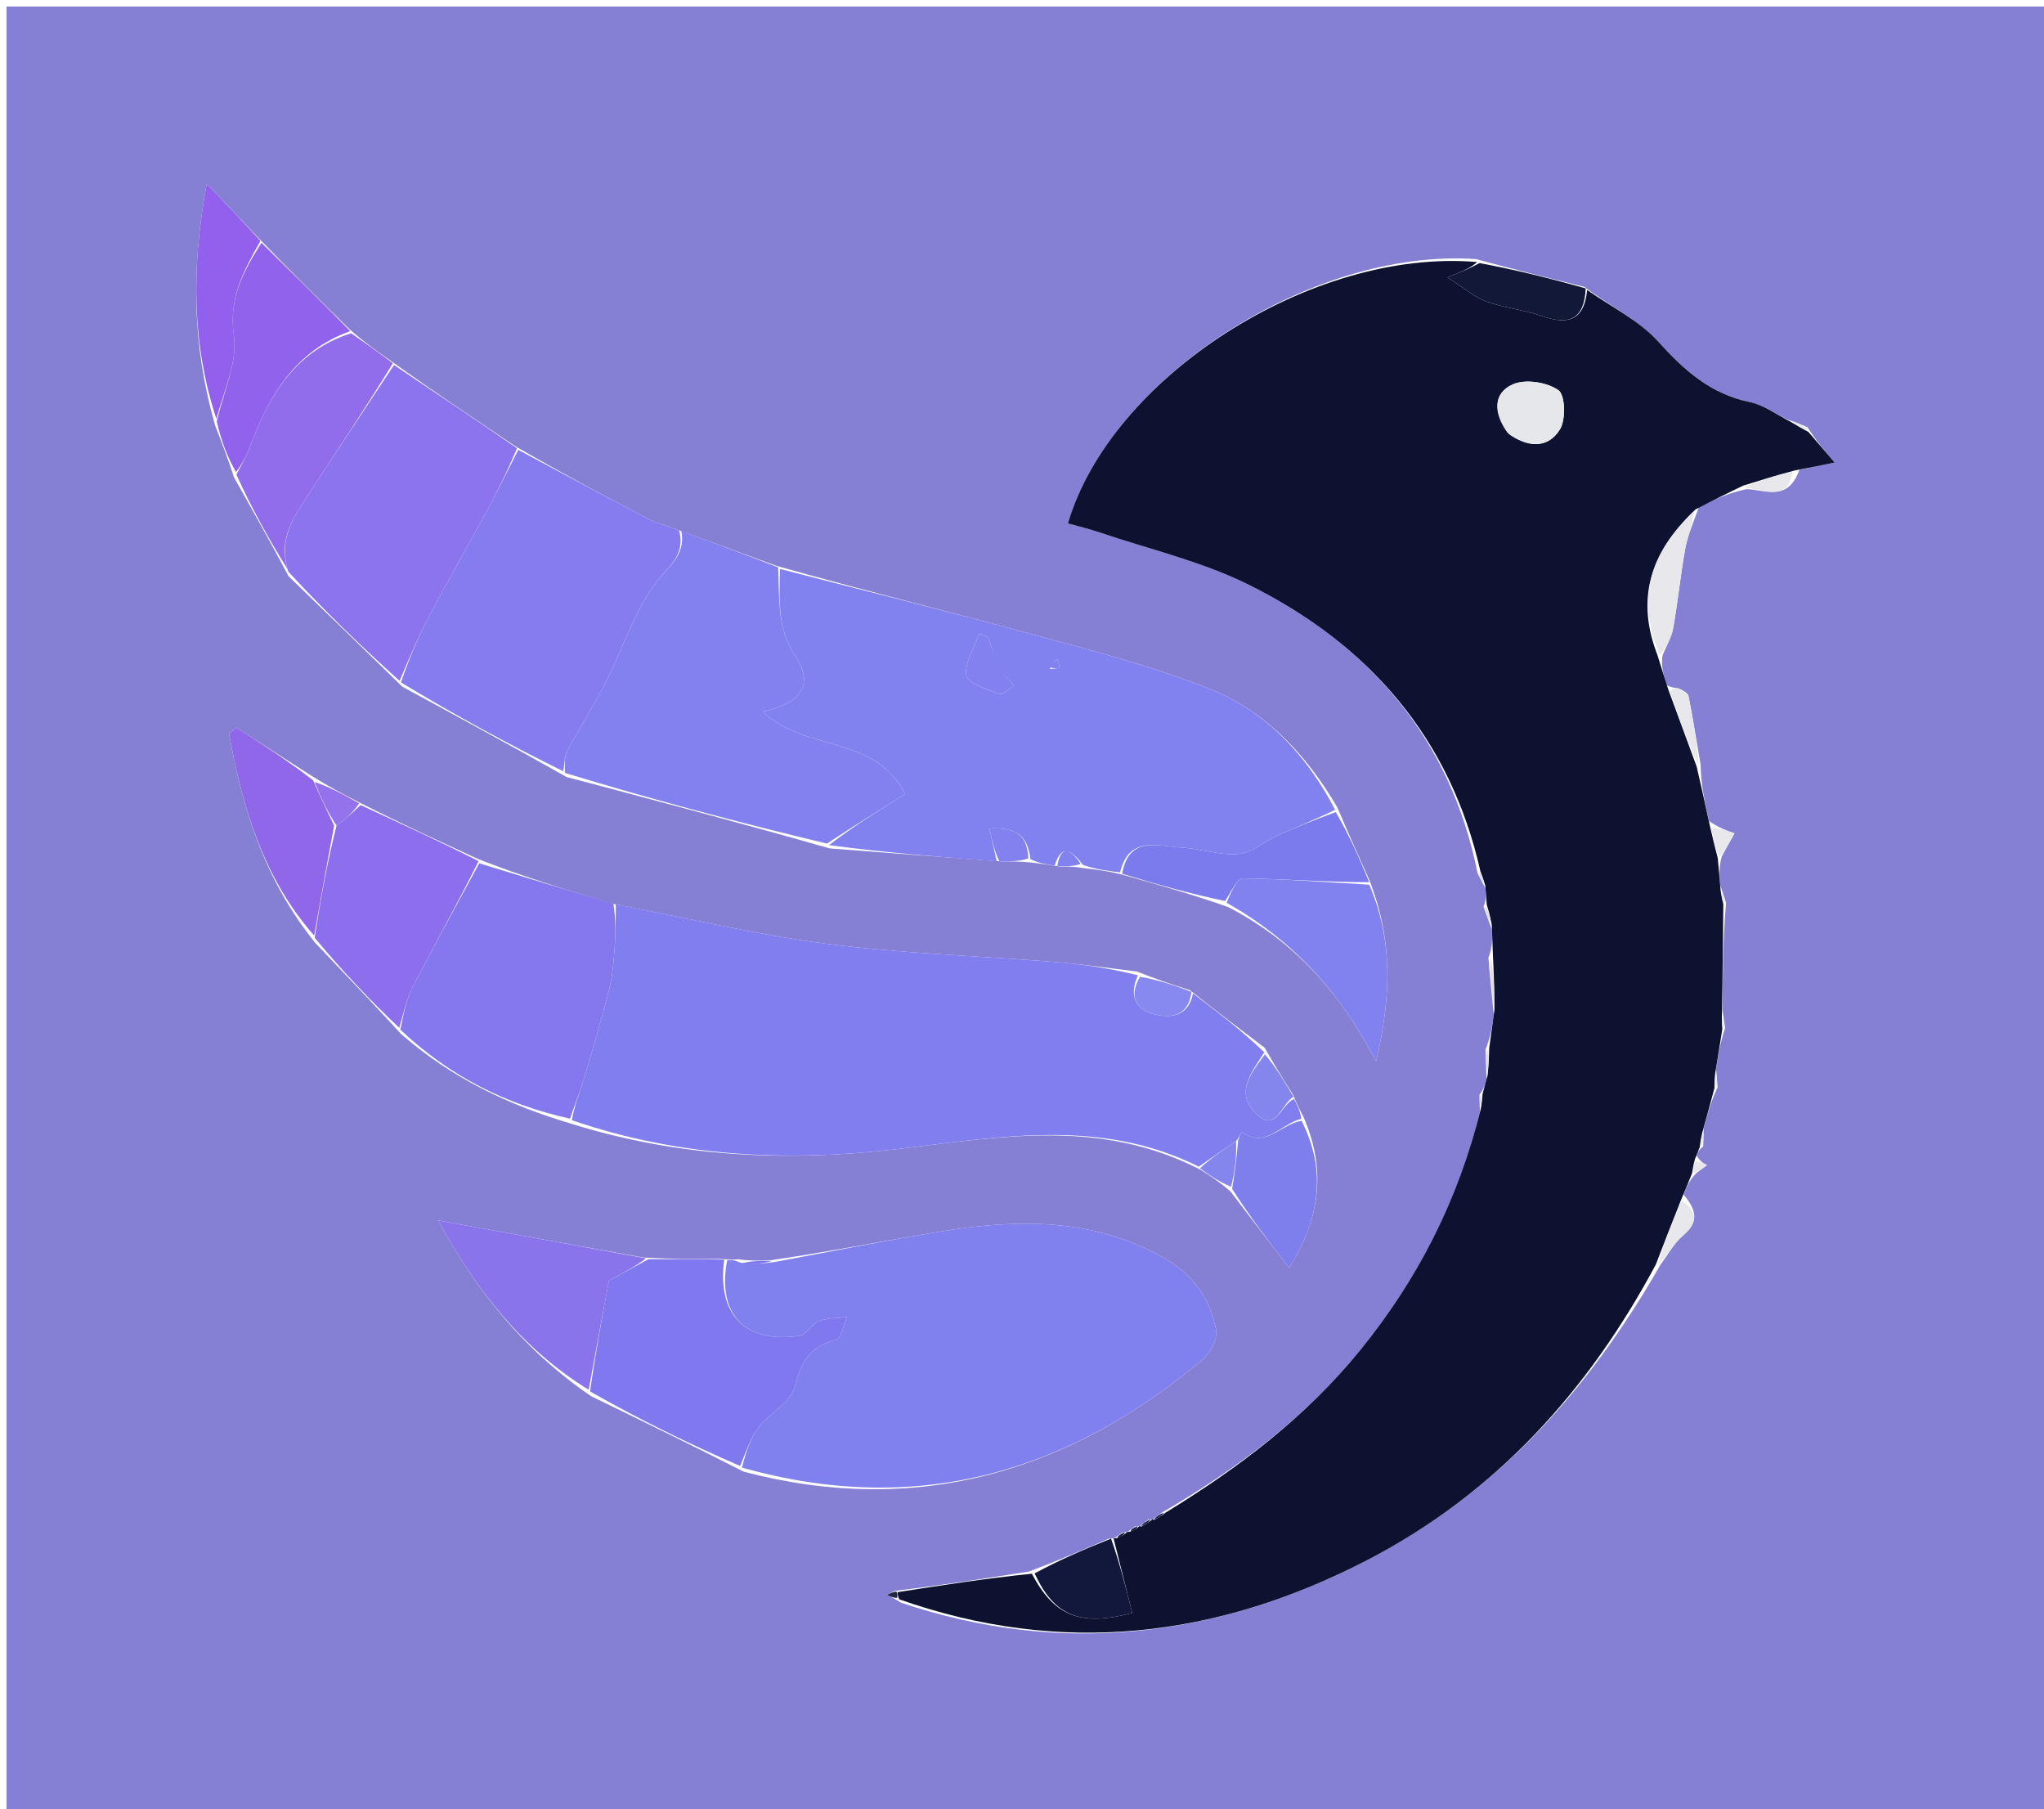
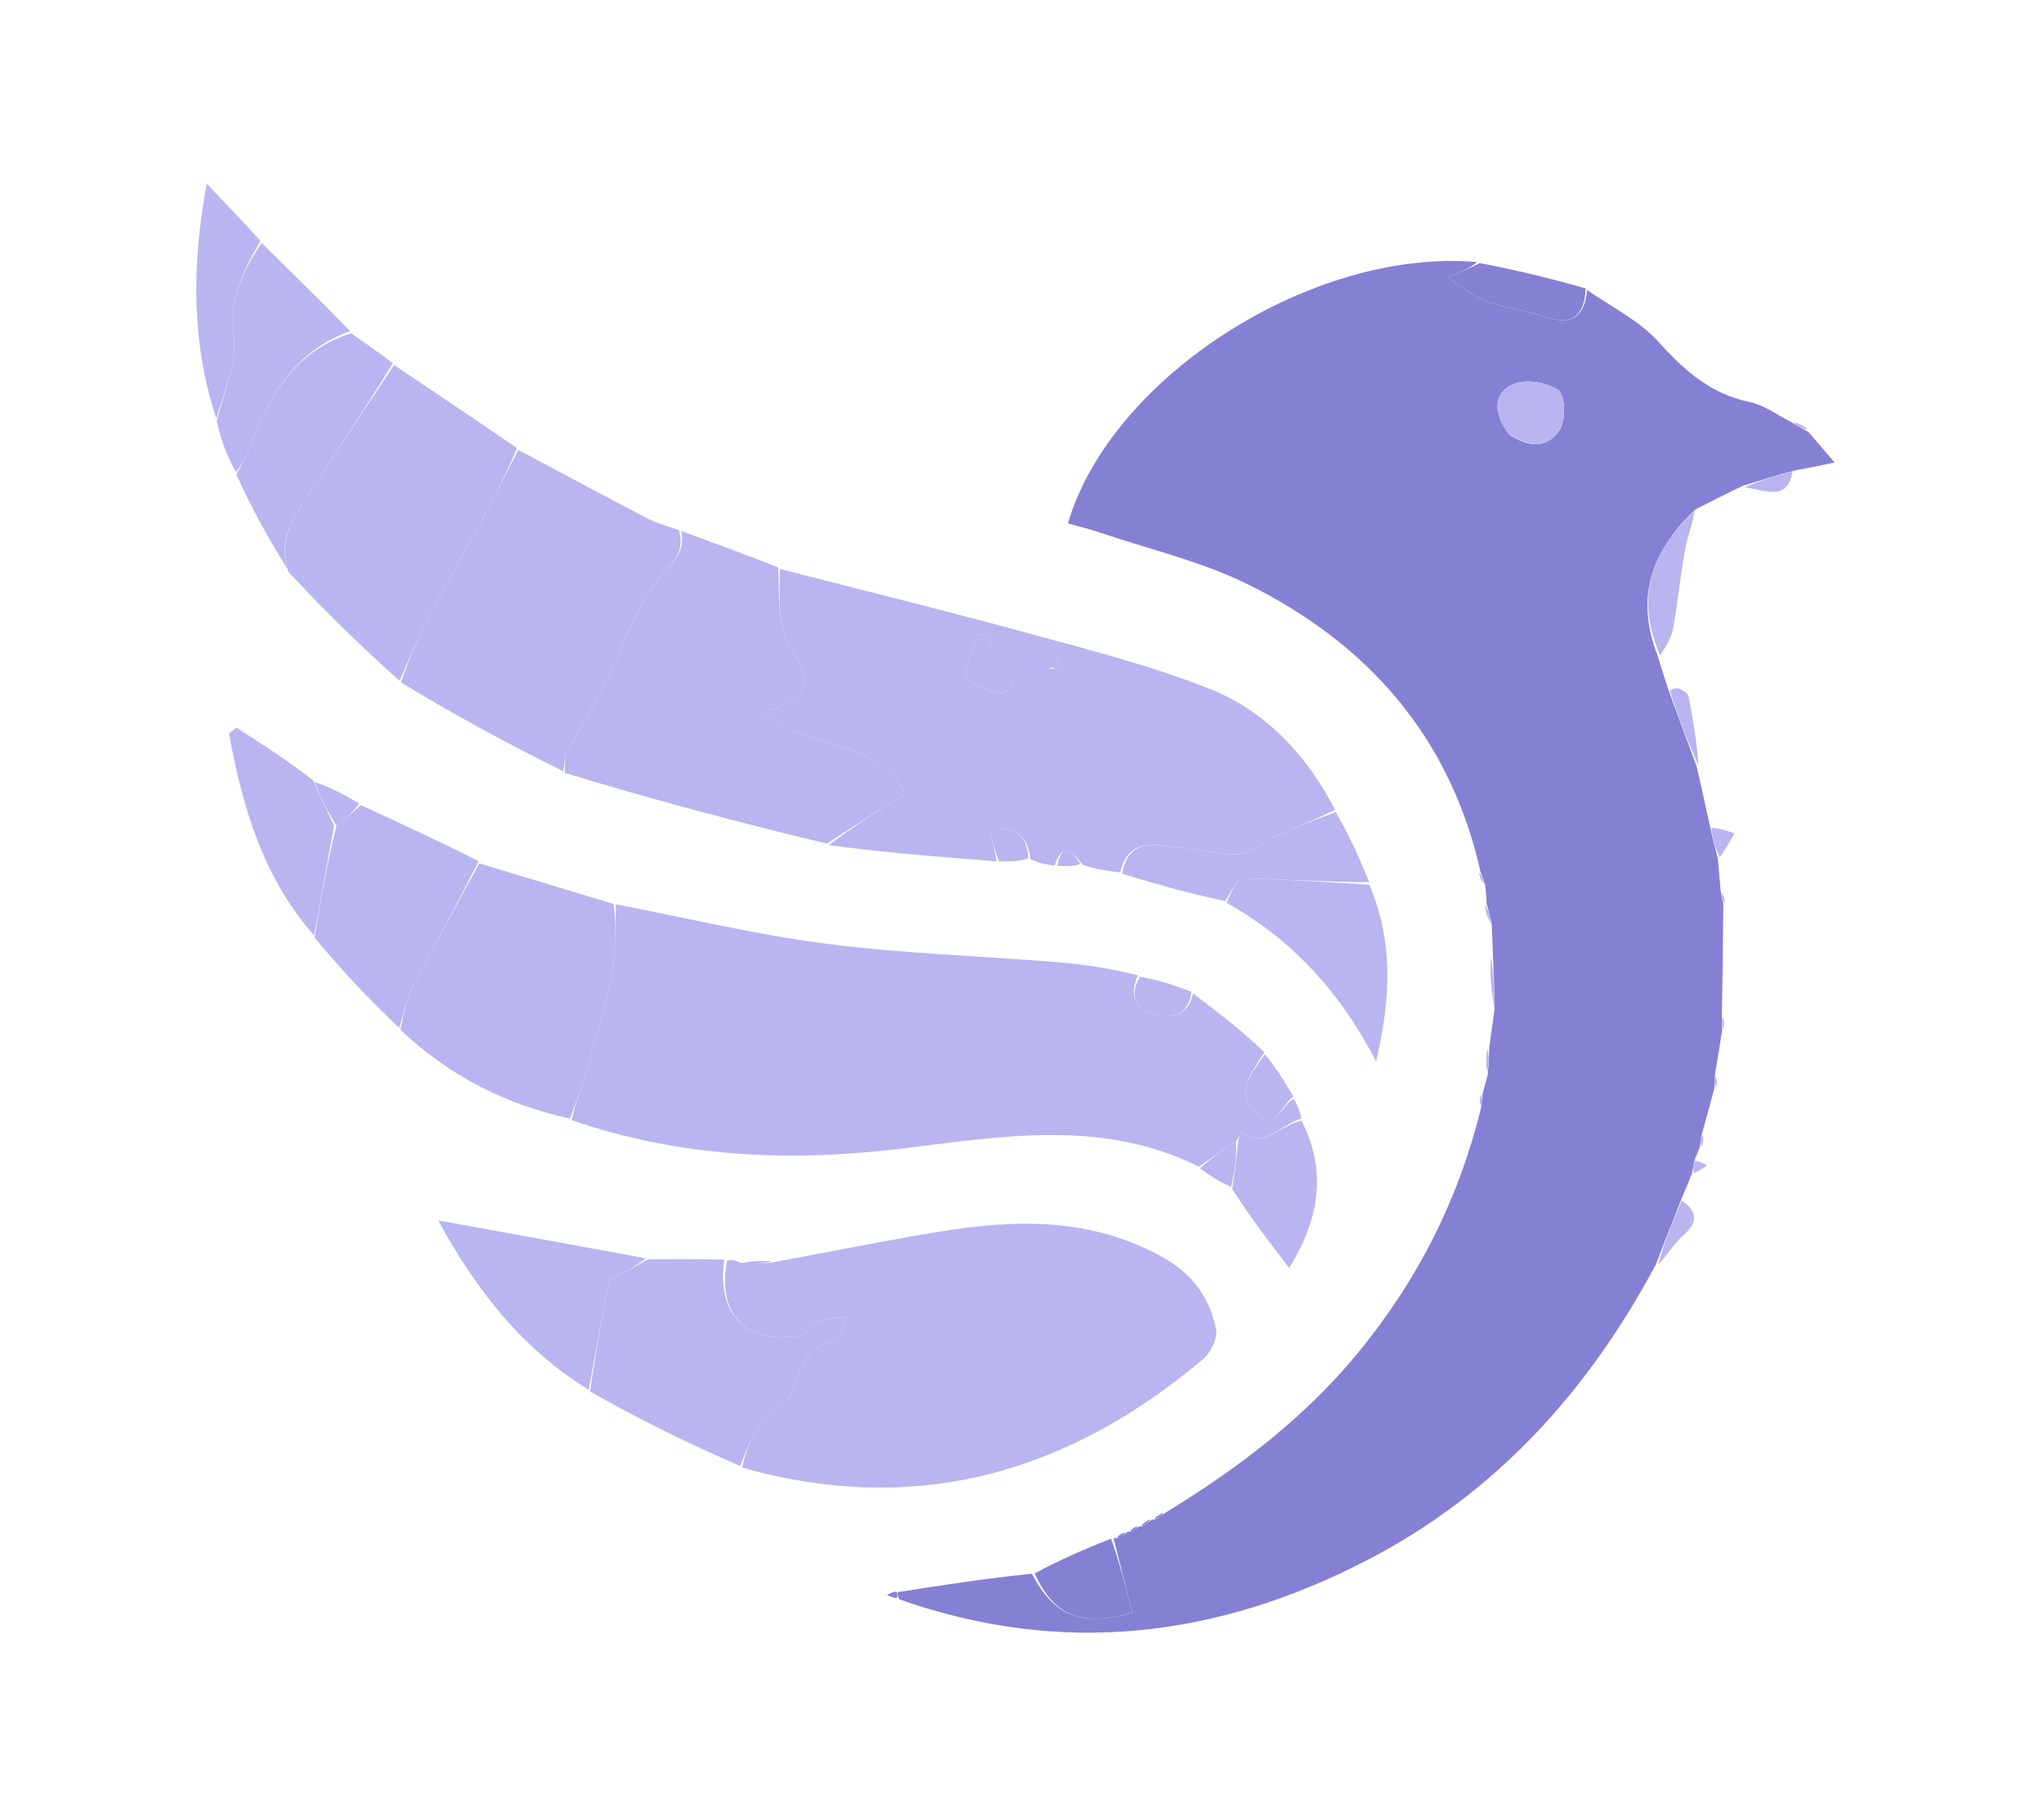
- <svg xmlns="http://www.w3.org/2000/svg" version="1.1" id="Layer_1" x="0px" y="0px" width="100%" viewBox="0 0 312 276" enable-background="new 0 0 312 276" xml:space="preserve">
-   <path fill="#8580D4" opacity="1" stroke="none" d=" M178,277   C118.667,277 59.833,277 1,277   C1,185 1,93 1,1   C105,1 209,1 313,1   C313,93 313,185 313,277   C268.167,277 223.333,277 178,277  M173.271,232.919   C172.925,233.187 172.579,233.455 172.12,233.738   C172.12,233.738 172.028,233.806 171.315,233.863   C170.948,234.146 170.58,234.43 170.087,234.706   C170.087,234.706 169.981,234.772 169.207,234.816   C165.434,236.451 161.662,238.086 157.052,239.829   C150.371,240.875 143.691,241.921 136.599,242.767   C136.197,242.975 135.795,243.183 135.393,243.391   C135.912,243.633 136.431,243.875 137.528,244.572   C162.143,252.832 185.801,249.887 208.552,238.151   C228.235,227.997 242.418,212.318 253.477,192.962   C254.6,191.474 255.511,189.736 256.895,188.552   C259.209,186.572 259.145,184.881 256.983,182.288   C257.416,181.202 257.85,180.116 258.913,179.032   C259.461,178.624 260.009,178.215 260.557,177.807   C260.039,177.538 259.522,177.269 258.953,176.311   C259.12,175.888 259.288,175.465 259.975,174.958   C260.015,174.313 260.055,173.669 260.035,172.226   C260.589,170.169 261.143,168.111 262.175,165.909   C262.134,165.277 262.093,164.645 261.944,163.133   C262.262,161.104 262.579,159.075 263.326,156.851   C263.241,156.24 263.157,155.629 262.902,154.093   C262.952,148.724 263.001,143.355 263.466,137.763   C263.279,137.159 263.091,136.555 262.596,135.16   C262.464,133.756 262.332,132.352 262.823,130.665   C263.468,129.499 264.113,128.333 264.758,127.167   C263.599,126.768 262.44,126.368 260.882,125.307   C260.251,122.539 259.62,119.771 259.59,116.73   C258.992,113.233 258.438,109.728 257.743,106.251   C257.651,105.787 256.898,105.357 256.36,105.114   C255.945,104.926 255.387,105.056 254.401,104.567   C253.937,103.044 253.473,101.521 253.789,99.968   C254.341,98.606 255.143,97.29 255.396,95.875   C256.109,91.888 256.496,87.841 257.216,83.855   C257.577,81.853 258.383,79.93 259.324,77.389   C261.561,76.302 263.798,75.214 266.585,74.647   C269.388,74.694 272.879,76.67 274.657,71.71   C276.246,71.378 277.835,71.045 280.044,70.583   C278.515,68.8 277.275,67.354 275.915,65.211   C275.137,64.867 274.358,64.523 272.901,64.05   C270.97,63.124 269.126,61.77 267.091,61.353   C261.117,60.13 257.084,56.528 253.115,52.126   C250.187,48.878 245.927,46.831 241.822,43.772   C236.56,42.467 231.298,41.163 225.308,39.539   C200.269,37.821 169.555,57.544 163.004,79.881   C164.563,80.316 166.145,80.679 167.673,81.198   C175.359,83.806 183.425,85.664 190.632,89.245   C208.938,98.343 221.399,112.604 225.544,133.261   C225.839,133.864 226.134,134.467 226.832,135.729   C226.864,136.492 226.897,137.255 226.449,138.349   C226.77,139.256 227.09,140.162 227.721,141.85   C227.778,143.24 227.836,144.629 227.194,146.142   C227.422,148.752 227.649,151.362 228.001,154.829   C227.773,156.528 227.545,158.228 226.756,160.163   C226.784,161.43 226.812,162.696 226.911,164.734   C226.709,165.465 226.507,166.195 225.83,167.055   C225.832,167.691 225.834,168.327 225.896,169.733   C222.594,183.223 216.367,195.256 207.647,206.007   C199.371,216.21 189.066,224.019 177.313,230.851   C176.827,231.195 176.341,231.54 175.937,231.937   C175.937,231.937 175.926,231.84 175.31,231.866   C174.833,232.213 174.356,232.561 173.954,232.959   C173.954,232.959 173.945,232.869 173.271,232.919  M187.825,181.822   C190.693,185.561 193.561,189.3 196.787,193.506   C201.388,186.002 202.585,178.757 198.946,170.388   C198.473,169.497 198,168.607 197.352,167.02   C195.983,164.857 194.615,162.695 193.051,159.906   C189.401,157.134 185.751,154.363 181.638,151.104   C179.147,150.303 176.656,149.502 173.525,148.25   C169.43,147.765 165.346,147.15 161.24,146.818   C149.543,145.871 137.775,145.522 126.153,144.022   C115.357,142.629 104.713,140.057 93.269,137.869   C86.562,135.827 79.855,133.785 72.962,131.083   C66.986,128.34 61.011,125.596 54.623,122.343   C52.425,121.205 50.227,120.066 47.598,118.418   C43.759,115.958 39.921,113.498 36.082,111.038   C35.707,111.334 35.333,111.629 34.958,111.924   C36.992,123.231 40.251,134.065 48.082,143.844   C52.358,148.316 56.634,152.788 61.255,157.819   C68.742,164.342 77.393,168.61 87.513,171.579   C103.709,176.594 120.34,177.322 136.964,175.355   C152.564,173.509 168.02,170.57 183.343,178.557   C184.725,179.441 186.107,180.326 187.825,181.822  M32.828,64.889   C33.761,67.302 34.694,69.715 35.731,72.876   C38.451,77.685 41.172,82.494 44.054,87.945   C49.7,93.394 55.346,98.843 61.403,104.787   C69.592,109.221 77.781,113.654 86.48,118.573   C99.653,122.049 112.826,125.525 126.626,129.466   C135.133,130.125 143.64,130.784 152.949,131.462   C154.283,131.451 155.617,131.441 157.604,131.642   C158.734,131.789 159.865,131.936 161.789,132.227   C162.862,132.219 163.936,132.211 165.695,132.516   C167.452,132.719 169.21,132.921 171.59,133.548   C176.737,134.996 181.884,136.444 187.459,138.416   C197.222,143.432 204.395,151.107 210.048,161.971   C212.44,151.809 212.564,143.333 208.999,134.242   C207.439,130.792 205.878,127.342 204.132,123.208   C199.466,115.236 193.245,108.557 184.71,105.151   C175.821,101.603 166.441,99.225 157.178,96.691   C144.515,93.225 131.76,90.094 118.52,86.351   C113.679,84.578 108.839,82.805 103.285,80.794   C101.754,80.225 100.142,79.809 98.705,79.06   C92.148,75.642 85.641,72.131 78.721,68.14   C72.529,63.993 66.337,59.847 59.795,55.165   C57.732,53.729 55.668,52.293 53.306,50.203   C48.841,45.818 44.376,41.434 39.593,36.457   C37.197,33.945 34.8,31.432 31.554,28.03   C29.157,41.018 29.33,52.621 32.828,64.889  M90.221,213.059   C97.802,216.74 105.384,220.421 113.53,224.588   C139.979,231.511 163.098,224.693 183.601,207.44   C184.774,206.452 185.893,204.258 185.626,202.904   C184.662,198.03 182.034,194.365 177.373,191.79   C166.54,185.808 155.162,186.034 143.568,187.928   C135.091,189.313 126.668,191.024 117.374,192.357   C115.937,192.385 114.501,192.413 112.59,192.168   C112.057,192.219 111.525,192.27 110.091,192.118   C106.392,192.128 102.694,192.138 98.199,191.908   C88.018,190.065 77.838,188.223 66.89,186.241   C72.787,197.082 79.913,205.999 90.221,213.059  z" />
-   <path fill="#0D1231" opacity="1" stroke="none" d=" M227.893,146.018   C227.836,144.629 227.778,143.24 227.706,141.161   C227.436,139.654 227.183,138.836 226.929,138.019   C226.897,137.255 226.864,136.492 226.708,135.127   C226.384,134.018 226.185,133.511 225.985,133.004   C221.399,112.604 208.938,98.343 190.632,89.245   C183.425,85.664 175.359,83.806 167.673,81.198   C166.145,80.679 164.563,80.316 163.004,79.881   C169.555,57.544 200.269,37.821 225.466,39.987   C224.496,40.891 223.368,41.348 220.928,42.337   C223.551,43.996 225.096,45.373 226.903,46.023   C229.65,47.011 232.656,47.274 235.411,48.245   C239.459,49.672 241.845,48.788 242.261,44.249   C245.927,46.831 250.187,48.878 253.115,52.126   C257.084,56.528 261.117,60.13 267.091,61.353   C269.126,61.77 270.97,63.124 273.381,64.398   C274.585,65.132 275.31,65.52 276.034,65.907   C277.275,67.354 278.515,68.8 280.044,70.583   C277.835,71.045 276.246,71.378 273.938,71.799   C270.825,72.633 268.43,73.38 266.035,74.126   C263.798,75.214 261.561,76.302 258.819,77.736   C251.549,84.554 249.803,91.765 253.008,99.998   C253.473,101.521 253.937,103.044 254.642,105.192   C256.252,109.546 257.621,113.275 258.99,117.003   C259.62,119.771 260.251,122.539 260.996,126.005   C261.474,128.118 261.837,129.533 262.2,130.948   C262.332,132.352 262.464,133.756 262.63,135.804   C262.792,136.96 262.922,137.473 263.051,137.986   C263.001,143.355 262.952,148.724 262.832,154.78   C262.806,155.993 262.851,156.52 262.896,157.046   C262.579,159.075 262.262,161.104 261.811,163.78   C261.684,164.969 261.69,165.511 261.696,166.053   C261.143,168.111 260.589,170.169 259.844,172.81   C259.588,173.943 259.521,174.493 259.455,175.042   C259.288,175.465 259.12,175.888 258.738,176.826   C258.443,177.904 258.363,178.467 258.283,179.03   C257.85,180.116 257.416,181.202 256.703,182.854   C255.202,186.597 253.979,189.774 252.757,192.951   C242.418,212.318 228.235,227.997 208.552,238.151   C185.801,249.887 162.143,252.832 137.251,244.057   C136.986,243.35 136.998,243.158 137.011,242.967   C143.691,241.921 150.371,240.875 157.506,240.157   C160.959,246.668 164.925,248.228 172.828,246.146   C171.881,242.36 170.931,238.566 169.981,234.772   C169.981,234.772 170.087,234.706 170.518,234.715   C171.308,234.418 171.668,234.112 172.028,233.806   C172.028,233.806 172.12,233.738 172.525,233.739   C173.269,233.449 173.607,233.159 173.945,232.869   C173.945,232.869 173.954,232.959 174.236,232.944   C174.987,232.566 175.456,232.203 175.926,231.84   C175.926,231.84 175.937,231.937 176.22,231.926   C176.98,231.55 177.457,231.185 177.933,230.819   C189.066,224.019 199.371,216.21 207.647,206.007   C216.367,195.256 222.594,183.223 226.049,169.138   C226.236,168.004 226.271,167.465 226.305,166.925   C226.507,166.195 226.709,165.465 227.077,164.062   C227.268,162.236 227.292,161.082 227.317,159.927   C227.545,158.228 227.773,156.528 228.118,154.079   C228.121,150.893 228.007,148.455 227.893,146.018  M230.347,66.259   C233.17,68.266 236.246,68.534 238.114,65.521   C239.039,64.029 238.92,60.273 237.875,59.542   C236.133,58.324 232.874,57.808 230.962,58.635   C227.88,59.967 227.921,62.993 230.347,66.259  z" />
-   <path fill="#817FEF" opacity="1" stroke="none" d=" M94.002,138.004   C104.713,140.057 115.357,142.629 126.153,144.022   C137.775,145.522 149.543,145.871 161.24,146.818   C165.346,147.15 169.43,147.765 173.689,148.83   C172.2,152.158 173.564,154.07 176.032,154.734   C178.62,155.43 181.404,155.181 182.101,151.591   C185.751,154.363 189.401,157.134 192.982,160.576   C190.858,163.924 188.528,166.776 191.715,169.93   C194.804,172.986 195.558,168.437 197.526,167.716   C198,168.607 198.473,169.497 198.627,170.728   C195.37,171.625 193.024,175.392 189.488,172.692   C189.326,173.127 189.163,173.563 188.677,174.14   C186.566,175.532 184.779,176.783 182.992,178.034   C168.02,170.57 152.564,173.509 136.964,175.355   C120.34,177.322 103.709,176.594 87.29,170.947   C87.694,168.631 88.421,166.975 88.933,165.256   C90.353,160.483 91.785,155.708 93.003,150.882   C93.551,148.708 93.681,146.414 93.852,144.163   C94.007,142.118 93.96,140.057 94.002,138.004  z" />
-   <path fill="#8182F0" opacity="1" stroke="none" d=" M119.045,86.82   C131.76,90.094 144.515,93.225 157.178,96.691   C166.441,99.225 175.821,101.603 184.71,105.151   C193.245,108.557 199.466,115.236 203.801,123.581   C200.665,125.119 197.833,126.226 195.061,127.466   C193.019,128.379 191.114,130.126 189.04,130.314   C186.225,130.569 183.318,129.511 180.431,129.344   C176.761,129.132 172.349,127.457 170.968,133.124   C169.21,132.921 167.452,132.719 165.3,131.991   C163.213,129.205 161.875,129.191 160.995,132.082   C159.865,131.936 158.734,131.789 157.293,131.114   C156.786,126.907 154.476,126.29 151.017,126.421   C151.454,128.362 151.801,129.902 152.147,131.442   C143.64,130.784 135.133,130.125 126.53,128.967   C130.394,126.003 134.355,123.539 138.158,121.173   C133.566,112.063 122.983,114.819 116.412,108.601   C122.134,107.37 124.36,104.529 121.44,100.208   C118.546,95.927 119.008,91.423 119.045,86.82  M152.416,102.157   C151.888,100.513 151.361,98.869 150.834,97.225   C150.387,97.044 149.94,96.863 149.493,96.682   C148.729,98.827 147.205,101.08 147.49,103.075   C147.658,104.257 150.623,105.191 152.462,105.889   C153.008,106.095 154.002,105.118 154.791,104.683   C154.21,103.965 153.63,103.247 152.416,102.157  M160.272,102.093   C160.769,102.039 161.266,101.984 161.762,101.93   C161.648,101.485 161.534,101.041 161.419,100.597   C160.995,100.898 160.571,101.198 160.272,102.093  z" />
-   <path fill="#8080EF" opacity="1" stroke="none" d=" M118.221,192.589   C126.668,191.024 135.091,189.313 143.568,187.928   C155.162,186.034 166.54,185.808 177.373,191.79   C182.034,194.365 184.662,198.03 185.626,202.904   C185.893,204.258 184.774,206.452 183.601,207.44   C163.098,224.693 139.979,231.511 113.258,223.954   C113.897,221.475 114.551,219.434 115.778,217.831   C117.486,215.602 120.732,213.978 121.323,211.599   C122.281,207.741 123.728,205.427 127.632,204.427   C128.428,204.223 128.755,202.184 129.298,200.991   C127.876,201.167 126.357,201.091 125.063,201.594   C123.938,202.032 123.15,203.679 122.071,203.841   C113.707,205.096 109.424,200.553 110.993,192.321   C111.525,192.27 112.057,192.219 112.97,192.679   C114.974,192.99 116.598,192.789 118.221,192.589  z" />
-   <path fill="#8281EF" opacity="1" stroke="none" d=" M118.782,86.585   C119.008,91.423 118.546,95.927 121.44,100.208   C124.36,104.529 122.134,107.37 116.412,108.601   C122.983,114.819 133.566,112.063 138.158,121.173   C134.355,123.539 130.394,126.003 126.217,128.734   C112.826,125.525 99.653,122.049 86.235,117.944   C86.189,116.363 86.181,115.299 86.624,114.48   C88.453,111.097 90.561,107.86 92.301,104.435   C94.871,99.376 96.635,93.789 99.876,89.233   C101.762,86.581 104.757,84.906 103.998,81.033   C108.839,82.805 113.679,84.578 118.782,86.585  z" />
-   <path fill="#857CEF" opacity="1" stroke="none" d=" M103.641,80.913   C104.757,84.906 101.762,86.581 99.876,89.233   C96.635,93.789 94.871,99.376 92.301,104.435   C90.561,107.86 88.453,111.097 86.624,114.48   C86.181,115.299 86.189,116.363 85.98,117.701   C77.781,113.654 69.592,109.221 61.204,104.14   C62.531,100.264 63.94,96.973 65.608,93.819   C68.369,88.594 71.328,83.474 74.141,78.276   C75.859,75.101 77.461,71.863 79.115,68.653   C85.641,72.131 92.148,75.642 98.705,79.06   C100.142,79.809 101.754,80.225 103.641,80.913  z" />
-   <path fill="#8B74ED" opacity="1" stroke="none" d=" M78.918,68.396   C77.461,71.863 75.859,75.101 74.141,78.276   C71.328,83.474 68.369,88.594 65.608,93.819   C63.94,96.973 62.531,100.264 60.999,103.893   C55.346,98.843 49.7,93.394 44.001,87.227   C42.443,82.155 44.861,78.86 47.009,75.557   C51.336,68.904 55.761,62.315 60.145,55.7   C66.337,59.847 72.529,63.993 78.918,68.396  z" />
-   <path fill="#8578EE" opacity="1" stroke="none" d=" M93.635,137.936   C93.96,140.057 94.007,142.118 93.852,144.163   C93.681,146.414 93.551,148.708 93.003,150.882   C91.785,155.708 90.353,160.483 88.933,165.256   C88.421,166.975 87.694,168.631 87.015,170.706   C77.393,168.61 68.742,164.342 61.11,157.127   C61.636,154.467 62.073,152.377 63.02,150.552   C66.3,144.232 69.758,138.005 73.148,131.743   C79.855,133.785 86.562,135.827 93.635,137.936  z" />
-   <path fill="#7F78EE" opacity="1" stroke="none" d=" M110.542,192.22   C109.424,200.553 113.707,205.096 122.071,203.841   C123.15,203.679 123.938,202.032 125.063,201.594   C126.357,201.091 127.876,201.167 129.298,200.991   C128.755,202.184 128.428,204.223 127.632,204.427   C123.728,205.427 122.281,207.741 121.323,211.599   C120.732,213.978 117.486,215.602 115.778,217.831   C114.551,219.434 113.897,221.475 112.976,223.712   C105.384,220.421 97.802,216.74 90.066,212.332   C90.987,205.875 92.062,200.145 92.947,195.432   C95.605,193.989 97.3,193.069 98.996,192.148   C102.694,192.138 106.392,192.128 110.542,192.22  z" />
-   <path fill="#8C6FEC" opacity="1" stroke="none" d=" M73.055,131.413   C69.758,138.005 66.3,144.232 63.02,150.552   C62.073,152.377 61.636,154.467 60.937,156.847   C56.634,152.788 52.358,148.316 48.029,143.098   C48.983,136.901 49.992,131.45 51.371,125.994   C52.839,124.944 53.937,123.899 55.035,122.853   C61.011,125.596 66.986,128.34 73.055,131.413  z" />
-   <path fill="#916DEC" opacity="1" stroke="none" d=" M59.97,55.433   C55.761,62.315 51.336,68.904 47.009,75.557   C44.861,78.86 42.443,82.155 43.92,86.906   C41.172,82.494 38.451,77.685 36.08,72.418   C36.989,70.735 37.626,69.538 38.095,68.279   C41.011,60.456 44.979,53.588 53.605,50.856   C55.668,52.293 57.732,53.729 59.97,55.433  z" />
-   <path fill="#8A74EC" opacity="1" stroke="none" d=" M98.597,192.028   C97.3,193.069 95.605,193.989 92.947,195.432   C92.062,200.145 90.987,205.875 89.86,212.083   C79.913,205.999 72.787,197.082 66.89,186.241   C77.838,188.223 88.018,190.065 98.597,192.028  z" />
-   <path fill="#8182F0" opacity="1" stroke="none" d=" M209.011,135.002   C212.564,143.333 212.44,151.809 210.048,161.971   C204.395,151.107 197.222,143.432 187.236,137.758   C187.93,136.03 188.861,134.026 189.763,134.038   C196.183,134.128 202.596,134.631 209.011,135.002  z" />
-   <path fill="#9163EC" opacity="1" stroke="none" d=" M53.456,50.529   C44.979,53.588 41.011,60.456 38.095,68.279   C37.626,69.538 36.989,70.735 36.028,72.044   C34.694,69.715 33.761,67.302 33.09,64.281   C34.226,59.503 36.264,55.167 35.698,51.202   C34.876,45.448 37.185,41.36 39.91,37.05   C44.376,41.434 48.841,45.818 53.456,50.529  z" />
-   <path fill="#9167E9" opacity="1" stroke="none" d=" M51,125.999   C49.992,131.45 48.983,136.901 47.954,142.77   C40.251,134.065 36.992,123.231 34.958,111.924   C35.333,111.629 35.707,111.334 36.082,111.038   C39.921,113.498 43.759,115.958 47.805,119.079   C49.008,121.827 50.004,123.913 51,125.999  z" />
-   <path fill="#7C7BEE" opacity="1" stroke="none" d=" M209.005,134.622   C202.596,134.631 196.183,134.128 189.763,134.038   C188.861,134.026 187.93,136.03 187.021,137.496   C181.884,136.444 176.737,134.996 171.279,133.336   C172.349,127.457 176.761,129.132 180.431,129.344   C183.318,129.511 186.225,130.569 189.04,130.314   C191.114,130.126 193.019,128.379 195.061,127.466   C197.833,126.226 200.665,125.119 203.894,123.923   C205.878,127.342 207.439,130.792 209.005,134.622  z" />
-   <path fill="#7E7EED" opacity="1" stroke="none" d=" M189.001,173.998   C189.163,173.563 189.326,173.127 189.488,172.692   C193.024,175.392 195.37,171.625 198.669,171.03   C202.585,178.757 201.388,186.002 196.787,193.506   C193.561,189.3 190.693,185.561 188.073,181.415   C188.548,178.671 188.774,176.335 189.001,173.998  z" />
-   <path fill="#9260EC" opacity="1" stroke="none" d=" M39.752,36.754   C37.185,41.36 34.876,45.448 35.698,51.202   C36.264,55.167 34.226,59.503 33.025,63.916   C29.33,52.621 29.157,41.018 31.554,28.03   C34.8,31.432 37.197,33.945 39.752,36.754  z" />
-   <path fill="#11183B" opacity="1" stroke="none" d=" M169.594,234.794   C170.931,238.566 171.881,242.36 172.828,246.146   C164.925,248.228 160.959,246.668 157.925,240.104   C161.662,238.086 165.434,236.451 169.594,234.794  z" />
-   <path fill="#111838" opacity="1" stroke="none" d=" M242.041,44.01   C241.845,48.788 239.459,49.672 235.411,48.245   C232.656,47.274 229.65,47.011 226.903,46.023   C225.096,45.373 223.551,43.996 220.928,42.337   C223.368,41.348 224.496,40.891 225.83,40.146   C231.298,41.163 236.56,42.467 242.041,44.01  z" />
-   <path fill="#E8E8EC" opacity="1" stroke="none" d=" M253.399,99.983   C249.803,91.765 251.549,84.554 258.652,78.027   C258.383,79.93 257.577,81.853 257.216,83.855   C256.496,87.841 256.109,91.888 255.396,95.875   C255.143,97.29 254.341,98.606 253.399,99.983  z" />
-   <path fill="#8585EE" opacity="1" stroke="none" d=" M197.439,167.368   C195.558,168.437 194.804,172.986 191.715,169.93   C188.528,166.776 190.858,163.924 193.079,160.889   C194.615,162.695 195.983,164.857 197.439,167.368  z" />
-   <path fill="#8788F0" opacity="1" stroke="none" d=" M181.869,151.347   C181.404,155.181 178.62,155.43 176.032,154.734   C173.564,154.07 172.2,152.158 174.009,149.055   C176.656,149.502 179.147,150.303 181.869,151.347  z" />
-   <path fill="#8585EE" opacity="1" stroke="none" d=" M188.677,174.14   C188.774,176.335 188.548,178.671 187.905,181.109   C186.107,180.326 184.725,179.441 183.167,178.295   C184.779,176.783 186.566,175.532 188.677,174.14  z" />
-   <path fill="#9472EB" opacity="1" stroke="none" d=" M51.371,125.994   C50.004,123.913 49.008,121.827 48.02,119.334   C50.227,120.066 52.425,121.205 54.829,122.598   C53.937,123.899 52.839,124.944 51.371,125.994  z" />
-   <path fill="#E8E8EC" opacity="1" stroke="none" d=" M259.29,116.866   C257.621,113.275 256.252,109.546 254.888,105.431   C255.387,105.056 255.945,104.926 256.36,105.114   C256.898,105.357 257.651,105.787 257.743,106.251   C258.438,109.728 258.992,113.233 259.29,116.866  z" />
-   <path fill="#E8E8EC" opacity="1" stroke="none" d=" M253.117,192.957   C253.979,189.774 255.202,186.597 256.702,183.207   C259.145,184.881 259.209,186.572 256.895,188.552   C255.511,189.736 254.6,191.474 253.117,192.957  z" />
-   <path fill="#8281EF" opacity="1" stroke="none" d=" M152.548,131.452   C151.801,129.902 151.454,128.362 151.017,126.421   C154.476,126.29 156.786,126.907 156.967,131.008   C155.617,131.441 154.283,131.451 152.548,131.452  z" />
-   <path fill="#E0E0E4" opacity="1" stroke="none" d=" M227.544,146.08   C228.007,148.455 228.121,150.893 228.055,153.651   C227.649,151.362 227.422,148.752 227.544,146.08  z" />
-   <path fill="#E8E8EC" opacity="1" stroke="none" d=" M266.31,74.387   C268.43,73.38 270.825,72.633 273.61,71.945   C272.879,76.67 269.388,74.694 266.31,74.387  z" />
-   <path fill="#E8E8EC" opacity="1" stroke="none" d=" M262.512,130.806   C261.837,129.533 261.474,128.118 261.195,126.336   C262.44,126.368 263.599,126.768 264.758,127.167   C264.113,128.333 263.468,129.499 262.512,130.806  z" />
-   <path fill="#E0E0E4" opacity="1" stroke="none" d=" M227.036,160.045   C227.292,161.082 227.268,162.236 227.041,163.676   C226.812,162.696 226.784,161.43 227.036,160.045  z" />
-   <path fill="#8281EF" opacity="1" stroke="none" d=" M161.392,132.154   C161.875,129.191 163.213,129.205 164.957,131.835   C163.936,132.211 162.862,132.219 161.392,132.154  z" />
-   <path fill="#E0E0E4" opacity="1" stroke="none" d=" M226.689,138.184   C227.183,138.836 227.436,139.654 227.551,140.77   C227.09,140.162 226.77,139.256 226.689,138.184  z" />
-   <path fill="#E8E8EC" opacity="1" stroke="none" d=" M258.598,179.031   C258.363,178.467 258.443,177.904 258.764,177.171   C259.522,177.269 260.039,177.538 260.557,177.807   C260.009,178.215 259.461,178.624 258.598,179.031  z" />
-   <path fill="#7F78EE" opacity="1" stroke="none" d=" M117.797,192.473   C116.598,192.789 114.974,192.99 113.208,192.816   C114.501,192.413 115.937,192.385 117.797,192.473  z" />
-   <path fill="#232741" opacity="1" stroke="none" d=" M136.805,242.867   C136.998,243.158 136.986,243.35 136.962,243.829   C136.431,243.875 135.912,243.633 135.393,243.391   C135.795,243.183 136.197,242.975 136.805,242.867  z" />
-   <path fill="#E8E8EC" opacity="1" stroke="none" d=" M259.715,175   C259.521,174.493 259.588,173.943 259.874,173.21   C260.055,173.669 260.015,174.313 259.715,175  z" />
-   <path fill="#E0E0E4" opacity="1" stroke="none" d=" M226.068,166.99   C226.271,167.465 226.236,168.004 226.019,168.753   C225.834,168.327 225.832,167.691 226.068,166.99  z" />
-   <path fill="#E8E8EC" opacity="1" stroke="none" d=" M261.936,165.981   C261.69,165.511 261.684,164.969 261.865,164.221   C262.093,164.645 262.134,165.277 261.936,165.981  z" />
-   <path fill="#E8E8EC" opacity="1" stroke="none" d=" M263.111,156.948   C262.851,156.52 262.806,155.993 262.917,155.242   C263.157,155.629 263.241,156.24 263.111,156.948  z" />
-   <path fill="#E8E8EC" opacity="1" stroke="none" d=" M263.258,137.874   C262.922,137.473 262.792,136.96 262.784,136.199   C263.091,136.555 263.279,137.159 263.258,137.874  z" />
-   <path fill="#E0E0E4" opacity="1" stroke="none" d=" M225.765,133.133   C226.185,133.511 226.384,134.018 226.506,134.798   C226.134,134.467 225.839,133.864 225.765,133.133  z" />
-   <path fill="#E8E8EC" opacity="1" stroke="none" d=" M275.975,65.559   C275.31,65.52 274.585,65.132 273.72,64.462   C274.358,64.523 275.137,64.867 275.975,65.559  z" />
-   <path fill="#11183B" opacity="1" stroke="none" d=" M177.623,230.835   C177.457,231.185 176.98,231.55 176.179,231.9   C176.341,231.54 176.827,231.195 177.623,230.835  z" />
-   <path fill="#11183B" opacity="1" stroke="none" d=" M175.618,231.853   C175.456,232.203 174.987,232.566 174.198,232.919   C174.356,232.561 174.833,232.213 175.618,231.853  z" />
-   <path fill="#11183B" opacity="1" stroke="none" d=" M173.608,232.894   C173.607,233.159 173.269,233.449 172.582,233.731   C172.579,233.455 172.925,233.187 173.608,232.894  z" />
-   <path fill="#11183B" opacity="1" stroke="none" d=" M171.672,233.835   C171.668,234.112 171.308,234.418 170.581,234.718   C170.58,234.43 170.948,234.146 171.672,233.835  z" />
-   <path fill="#E6E7EA" opacity="1" stroke="none" d=" M230.09,66.008   C227.921,62.993 227.88,59.967 230.962,58.635   C232.874,57.808 236.133,58.324 237.875,59.542   C238.92,60.273 239.039,64.029 238.114,65.521   C236.246,68.534 233.17,68.266 230.09,66.008  z" />
-   <path fill="#8281EF" opacity="1" stroke="none" d=" M152.733,102.343   C153.63,103.247 154.21,103.965 154.791,104.683   C154.002,105.118 153.008,106.095 152.462,105.889   C150.623,105.191 147.658,104.257 147.49,103.075   C147.205,101.08 148.729,98.827 149.493,96.682   C149.94,96.863 150.387,97.044 150.834,97.225   C151.361,98.869 151.888,100.513 152.733,102.343  z" />
-   <path fill="#8281EF" opacity="1" stroke="none" d=" M160.209,101.796   C160.571,101.198 160.995,100.898 161.419,100.597   C161.534,101.041 161.648,101.485 161.762,101.93   C161.266,101.984 160.769,102.039 160.209,101.796  z" />
+ <svg xmlns="http://www.w3.org/2000/svg" viewBox="0 0 312 276">
+   <path fill="#8580D4" d="M227.893,146.018 C227.836,144.629 227.778,143.24 227.706,141.161 C227.436,139.654 227.183,138.836 226.929,138.019 C226.897,137.255 226.864,136.492 226.708,135.127 C226.384,134.018 226.185,133.511 225.985,133.004 C221.399,112.604 208.938,98.343 190.632,89.245 C183.425,85.664 175.359,83.806 167.673,81.198 C166.145,80.679 164.563,80.316 163.004,79.881 C169.555,57.544 200.269,37.821 225.466,39.987 C224.496,40.891 223.368,41.348 220.928,42.337 C223.551,43.996 225.096,45.373 226.903,46.023 C229.65,47.011 232.656,47.274 235.411,48.245 C239.459,49.672 241.845,48.788 242.261,44.249 C245.927,46.831 250.187,48.878 253.115,52.126 C257.084,56.528 261.117,60.13 267.091,61.353 C269.126,61.77 270.97,63.124 273.381,64.398 C274.585,65.132 275.31,65.52 276.034,65.907 C277.275,67.354 278.515,68.8 280.044,70.583 C277.835,71.045 276.246,71.378 273.938,71.799 C270.825,72.633 268.43,73.38 266.035,74.126 C263.798,75.214 261.561,76.302 258.819,77.736 C251.549,84.554 249.803,91.765 253.008,99.998 C253.473,101.521 253.937,103.044 254.642,105.192 C256.252,109.546 257.621,113.275 258.99,117.003 C259.62,119.771 260.251,122.539 260.996,126.005 C261.474,128.118 261.837,129.533 262.2,130.948 C262.332,132.352 262.464,133.756 262.63,135.804 C262.792,136.96 262.922,137.473 263.051,137.986 C263.001,143.355 262.952,148.724 262.832,154.78 C262.806,155.993 262.851,156.52 262.896,157.046 C262.579,159.075 262.262,161.104 261.811,163.78 C261.684,164.969 261.69,165.511 261.696,166.053 C261.143,168.111 260.589,170.169 259.844,172.81 C259.588,173.943 259.521,174.493 259.455,175.042 C259.288,175.465 259.12,175.888 258.738,176.826 C258.443,177.904 258.363,178.467 258.283,179.03 C257.85,180.116 257.416,181.202 256.703,182.854 C255.202,186.597 253.979,189.774 252.757,192.951 C242.418,212.318 228.235,227.997 208.552,238.151 C185.801,249.887 162.143,252.832 137.251,244.057 C136.986,243.35 136.998,243.158 137.011,242.967 C143.691,241.921 150.371,240.875 157.506,240.157 C160.959,246.668 164.925,248.228 172.828,246.146 C171.881,242.36 170.931,238.566 169.981,234.772 C169.981,234.772 170.087,234.706 170.518,234.715 C171.308,234.418 171.668,234.112 172.028,233.806 C172.028,233.806 172.12,233.738 172.525,233.739 C173.269,233.449 173.607,233.159 173.945,232.869 C173.945,232.869 173.954,232.959 174.236,232.944 C174.987,232.566 175.456,232.203 175.926,231.84 C175.926,231.84 175.937,231.937 176.22,231.926 C176.98,231.55 177.457,231.185 177.933,230.819 C189.066,224.019 199.371,216.21 207.647,206.007 C216.367,195.256 222.594,183.223 226.049,169.138 C226.236,168.004 226.271,167.465 226.305,166.925 C226.507,166.195 226.709,165.465 227.077,164.062 C227.268,162.236 227.292,161.082 227.317,159.927 C227.545,158.228 227.773,156.528 228.118,154.079 C228.121,150.893 228.007,148.455 227.893,146.018 M230.347,66.259 C233.17,68.266 236.246,68.534 238.114,65.521 C239.039,64.029 238.92,60.273 237.875,59.542 C236.133,58.324 232.874,57.808 230.962,58.635 C227.88,59.967 227.921,62.993 230.347,66.259 z" />
+   <path fill="#8580D4" d="M242.041,44.01 C241.845,48.788 239.459,49.672 235.411,48.245 C232.656,47.274 229.65,47.011 226.903,46.023 C225.096,45.373 223.551,43.996 220.928,42.337 C223.368,41.348 224.496,40.891 225.83,40.146 C231.298,41.163 236.56,42.467 242.041,44.01 z" />
+   <path fill="#8580D4" d="M169.594,234.794 C170.931,238.566 171.881,242.36 172.828,246.146 C164.925,248.228 160.959,246.668 157.925,240.104 C161.662,238.086 165.434,236.451 169.594,234.794 z M177.623,230.835 C177.457,231.185 176.98,231.55 176.179,231.9 C176.341,231.54 176.827,231.195 177.623,230.835 z M175.618,231.853 C175.456,232.203 174.987,232.566 174.198,232.919 C174.356,232.561 174.833,232.213 175.618,231.853 z M173.608,232.894 C173.607,233.159 173.269,233.449 172.582,233.731 C172.579,233.455 172.925,233.187 173.608,232.894 z M171.672,233.835 C171.668,234.112 171.308,234.418 170.581,234.718 C170.58,234.43 170.948,234.146 171.672,233.835 z" />
+   <path fill="#8580D4" d="M136.805,242.867 C136.998,243.158 136.986,243.35 136.962,243.829 C136.431,243.875 135.912,243.633 135.393,243.391 C135.795,243.183 136.197,242.975 136.805,242.867 z" />
+   <path fill="#B8B5F0" d="M209.005,134.622 C202.596,134.631 196.183,134.128 189.763,134.038 C188.861,134.026 187.93,136.03 187.021,137.496 C181.884,136.444 176.737,134.996 171.279,133.336 C172.349,127.457 176.761,129.132 180.431,129.344 C183.318,129.511 186.225,130.569 189.04,130.314 C191.114,130.126 193.019,128.379 195.061,127.466 C197.833,126.226 200.665,125.119 203.894,123.923 C205.878,127.342 207.439,130.792 209.005,134.622 z" />
+   <path fill="#B8B5F0" d="M189.001,173.998 C189.163,173.563 189.326,173.127 189.488,172.692 C193.024,175.392 195.37,171.625 198.669,171.03 C202.585,178.757 201.388,186.002 196.787,193.506 C193.561,189.3 190.693,185.561 188.073,181.415 C188.548,178.671 188.774,176.335 189.001,173.998 z" />
+   <path fill="#B8B5F0" d="M110.542,192.22 C109.424,200.553 113.707,205.096 122.071,203.841 C123.15,203.679 123.938,202.032 125.063,201.594 C126.357,201.091 127.876,201.167 129.298,200.991 C128.755,202.184 128.428,204.223 127.632,204.427 C123.728,205.427 122.281,207.741 121.323,211.599 C120.732,213.978 117.486,215.602 115.778,217.831 C114.551,219.434 113.897,221.475 112.976,223.712 C105.384,220.421 97.802,216.74 90.066,212.332 C90.987,205.875 92.062,200.145 92.947,195.432 C95.605,193.989 97.3,193.069 98.996,192.148 C102.694,192.138 106.392,192.128 110.542,192.22 z M117.797,192.473 C116.598,192.789 114.974,192.99 113.208,192.816 C114.501,192.413 115.937,192.385 117.797,192.473 z" />
+   <path fill="#B8B5F0" d="M118.221,192.589 C126.668,191.024 135.091,189.313 143.568,187.928 C155.162,186.034 166.54,185.808 177.373,191.79 C182.034,194.365 184.662,198.03 185.626,202.904 C185.893,204.258 184.774,206.452 183.601,207.44 C163.098,224.693 139.979,231.511 113.258,223.954 C113.897,221.475 114.551,219.434 115.778,217.831 C117.486,215.602 120.732,213.978 121.323,211.599 C122.281,207.741 123.728,205.427 127.632,204.427 C128.428,204.223 128.755,202.184 129.298,200.991 C127.876,201.167 126.357,201.091 125.063,201.594 C123.938,202.032 123.15,203.679 122.071,203.841 C113.707,205.096 109.424,200.553 110.993,192.321 C111.525,192.27 112.057,192.219 112.97,192.679 C114.974,192.99 116.598,192.789 118.221,192.589 z" />
+   <path fill="#B8B5F0" d="M94.002,138.004 C104.713,140.057 115.357,142.629 126.153,144.022 C137.775,145.522 149.543,145.871 161.24,146.818 C165.346,147.15 169.43,147.765 173.689,148.83 C172.2,152.158 173.564,154.07 176.032,154.734 C178.62,155.43 181.404,155.181 182.101,151.591 C185.751,154.363 189.401,157.134 192.982,160.576 C190.858,163.924 188.528,166.776 191.715,169.93 C194.804,172.986 195.558,168.437 197.526,167.716 C198,168.607 198.473,169.497 198.627,170.728 C195.37,171.625 193.024,175.392 189.488,172.692 C189.326,173.127 189.163,173.563 188.677,174.14 C186.566,175.532 184.779,176.783 182.992,178.034 C168.02,170.57 152.564,173.509 136.964,175.355 C120.34,177.322 103.709,176.594 87.29,170.947 C87.694,168.631 88.421,166.975 88.933,165.256 C90.353,160.483 91.785,155.708 93.003,150.882 C93.551,148.708 93.681,146.414 93.852,144.163 C94.007,142.118 93.96,140.057 94.002,138.004 z" />
+   <path fill="#B8B5F0" d="M119.045,86.82 C131.76,90.094 144.515,93.225 157.178,96.691 C166.441,99.225 175.821,101.603 184.71,105.151 C193.245,108.557 199.466,115.236 203.801,123.581 C200.665,125.119 197.833,126.226 195.061,127.466 C193.019,128.379 191.114,130.126 189.04,130.314 C186.225,130.569 183.318,129.511 180.431,129.344 C176.761,129.132 172.349,127.457 170.968,133.124 C169.21,132.921 167.452,132.719 165.3,131.991 C163.213,129.205 161.875,129.191 160.995,132.082 C159.865,131.936 158.734,131.789 157.293,131.114 C156.786,126.907 154.476,126.29 151.017,126.421 C151.454,128.362 151.801,129.902 152.147,131.442 C143.64,130.784 135.133,130.125 126.53,128.967 C130.394,126.003 134.355,123.539 138.158,121.173 C133.566,112.063 122.983,114.819 116.412,108.601 C122.134,107.37 124.36,104.529 121.44,100.208 C118.546,95.927 119.008,91.423 119.045,86.82 M152.416,102.157 C151.888,100.513 151.361,98.869 150.834,97.225 C150.387,97.044 149.94,96.863 149.493,96.682 C148.729,98.827 147.205,101.08 147.49,103.075 C147.658,104.257 150.623,105.191 152.462,105.889 C153.008,106.095 154.002,105.118 154.791,104.683 C154.21,103.965 153.63,103.247 152.416,102.157 M160.272,102.093 C160.769,102.039 161.266,101.984 161.762,101.93 C161.648,101.485 161.534,101.041 161.419,100.597 C160.995,100.898 160.571,101.198 160.272,102.093 z M209.011,135.002 C212.564,143.333 212.44,151.809 210.048,161.971 C204.395,151.107 197.222,143.432 187.236,137.758 C187.93,136.03 188.861,134.026 189.763,134.038 C196.183,134.128 202.596,134.631 209.011,135.002 z" />
+   <path fill="#B8B5F0" d="M118.782,86.585 C119.008,91.423 118.546,95.927 121.44,100.208 C124.36,104.529 122.134,107.37 116.412,108.601 C122.983,114.819 133.566,112.063 138.158,121.173 C134.355,123.539 130.394,126.003 126.217,128.734 C112.826,125.525 99.653,122.049 86.235,117.944 C86.189,116.363 86.181,115.299 86.624,114.48 C88.453,111.097 90.561,107.86 92.301,104.435 C94.871,99.376 96.635,93.789 99.876,89.233 C101.762,86.581 104.757,84.906 103.998,81.033 C108.839,82.805 113.679,84.578 118.782,86.585 z M152.548,131.452 C151.801,129.902 151.454,128.362 151.017,126.421 C154.476,126.29 156.786,126.907 156.967,131.008 C155.617,131.441 154.283,131.451 152.548,131.452 z M161.392,132.154 C161.875,129.191 163.213,129.205 164.957,131.835 C163.936,132.211 162.862,132.219 161.392,132.154 z M152.733,102.343 C153.63,103.247 154.21,103.965 154.791,104.683 C154.002,105.118 153.008,106.095 152.462,105.889 C150.623,105.191 147.658,104.257 147.49,103.075 C147.205,101.08 148.729,98.827 149.493,96.682 C149.94,96.863 150.387,97.044 150.834,97.225 C151.361,98.869 151.888,100.513 152.733,102.343 z M160.209,101.796 C160.571,101.198 160.995,100.898 161.419,100.597 C161.534,101.041 161.648,101.485 161.762,101.93 C161.266,101.984 160.769,102.039 160.209,101.796 z" />
+   <path fill="#B8B5F0" d="M93.635,137.936 C93.96,140.057 94.007,142.118 93.852,144.163 C93.681,146.414 93.551,148.708 93.003,150.882 C91.785,155.708 90.353,160.483 88.933,165.256 C88.421,166.975 87.694,168.631 87.015,170.706 C77.393,168.61 68.742,164.342 61.11,157.127 C61.636,154.467 62.073,152.377 63.02,150.552 C66.3,144.232 69.758,138.005 73.148,131.743 C79.855,133.785 86.562,135.827 93.635,137.936 z" />
+   <path fill="#B8B5F0" d="M103.641,80.913 C104.757,84.906 101.762,86.581 99.876,89.233 C96.635,93.789 94.871,99.376 92.301,104.435 C90.561,107.86 88.453,111.097 86.624,114.48 C86.181,115.299 86.189,116.363 85.98,117.701 C77.781,113.654 69.592,109.221 61.204,104.14 C62.531,100.264 63.94,96.973 65.608,93.819 C68.369,88.594 71.328,83.474 74.141,78.276 C75.859,75.101 77.461,71.863 79.115,68.653 C85.641,72.131 92.148,75.642 98.705,79.06 C100.142,79.809 101.754,80.225 103.641,80.913 z" />
+   <path fill="#B8B5F0" d="M197.439,167.368 C195.558,168.437 194.804,172.986 191.715,169.93 C188.528,166.776 190.858,163.924 193.079,160.889 C194.615,162.695 195.983,164.857 197.439,167.368 z M188.677,174.14 C188.774,176.335 188.548,178.671 187.905,181.109 C186.107,180.326 184.725,179.441 183.167,178.295 C184.779,176.783 186.566,175.532 188.677,174.14 z" />
+   <path fill="#B8B5F0" d="M181.869,151.347 C181.404,155.181 178.62,155.43 176.032,154.734 C173.564,154.07 172.2,152.158 174.009,149.055 C176.656,149.502 179.147,150.303 181.869,151.347 z" />
+   <path fill="#B8B5F0" d="M98.597,192.028 C97.3,193.069 95.605,193.989 92.947,195.432 C92.062,200.145 90.987,205.875 89.86,212.083 C79.913,205.999 72.787,197.082 66.89,186.241 C77.838,188.223 88.018,190.065 98.597,192.028 z" />
+   <path fill="#B8B5F0" d="M78.918,68.396 C77.461,71.863 75.859,75.101 74.141,78.276 C71.328,83.474 68.369,88.594 65.608,93.819 C63.94,96.973 62.531,100.264 60.999,103.893 C55.346,98.843 49.7,93.394 44.001,87.227 C42.443,82.155 44.861,78.86 47.009,75.557 C51.336,68.904 55.761,62.315 60.145,55.7 C66.337,59.847 72.529,63.993 78.918,68.396 z" />
+   <path fill="#B8B5F0" d="M73.055,131.413 C69.758,138.005 66.3,144.232 63.02,150.552 C62.073,152.377 61.636,154.467 60.937,156.847 C56.634,152.788 52.358,148.316 48.029,143.098 C48.983,136.901 49.992,131.45 51.371,125.994 C52.839,124.944 53.937,123.899 55.035,122.853 C61.011,125.596 66.986,128.34 73.055,131.413 z" />
+   <path fill="#B8B5F0" d="M53.456,50.529 C44.979,53.588 41.011,60.456 38.095,68.279 C37.626,69.538 36.989,70.735 36.028,72.044 C34.694,69.715 33.761,67.302 33.09,64.281 C34.226,59.503 36.264,55.167 35.698,51.202 C34.876,45.448 37.185,41.36 39.91,37.05 C44.376,41.434 48.841,45.818 53.456,50.529 z" />
+   <path fill="#B8B5F0" d="M51,125.999 C49.992,131.45 48.983,136.901 47.954,142.77 C40.251,134.065 36.992,123.231 34.958,111.924 C35.333,111.629 35.707,111.334 36.082,111.038 C39.921,113.498 43.759,115.958 47.805,119.079 C49.008,121.827 50.004,123.913 51,125.999 z" />
+   <path fill="#B8B5F0" d="M59.97,55.433 C55.761,62.315 51.336,68.904 47.009,75.557 C44.861,78.86 42.443,82.155 43.92,86.906 C41.172,82.494 38.451,77.685 36.08,72.418 C36.989,70.735 37.626,69.538 38.095,68.279 C41.011,60.456 44.979,53.588 53.605,50.856 C55.668,52.293 57.732,53.729 59.97,55.433 z" />
+   <path fill="#B8B5F0" d="M39.752,36.754 C37.185,41.36 34.876,45.448 35.698,51.202 C36.264,55.167 34.226,59.503 33.025,63.916 C29.33,52.621 29.157,41.018 31.554,28.03 C34.8,31.432 37.197,33.945 39.752,36.754 z" />
+   <path fill="#B8B5F0" d="M51.371,125.994 C50.004,123.913 49.008,121.827 48.02,119.334 C50.227,120.066 52.425,121.205 54.829,122.598 C53.937,123.899 52.839,124.944 51.371,125.994 z" />
+   <path fill="#B8B5F0" d="M227.544,146.08 C228.007,148.455 228.121,150.893 228.055,153.651 C227.649,151.362 227.422,148.752 227.544,146.08 z M227.036,160.045 C227.292,161.082 227.268,162.236 227.041,163.676 C226.812,162.696 226.784,161.43 227.036,160.045 z M226.689,138.184 C227.183,138.836 227.436,139.654 227.551,140.77 C227.09,140.162 226.77,139.256 226.689,138.184 z M226.068,166.99 C226.271,167.465 226.236,168.004 226.019,168.753 C225.834,168.327 225.832,167.691 226.068,166.99 z M225.765,133.133 C226.185,133.511 226.384,134.018 226.506,134.798 C226.134,134.467 225.839,133.864 225.765,133.133 z" />
+   <path fill="#B8B5F0" d="M230.09,66.008 C227.921,62.993 227.88,59.967 230.962,58.635 C232.874,57.808 236.133,58.324 237.875,59.542 C238.92,60.273 239.039,64.029 238.114,65.521 C236.246,68.534 233.17,68.266 230.09,66.008 z" />
+   <path fill="#B8B5F0" d="M253.399,99.983 C249.803,91.765 251.549,84.554 258.652,78.027 C258.383,79.93 257.577,81.853 257.216,83.855 C256.496,87.841 256.109,91.888 255.396,95.875 C255.143,97.29 254.341,98.606 253.399,99.983 z M259.29,116.866 C257.621,113.275 256.252,109.546 254.888,105.431 C255.387,105.056 255.945,104.926 256.36,105.114 C256.898,105.357 257.651,105.787 257.743,106.251 C258.438,109.728 258.992,113.233 259.29,116.866 z M253.117,192.957 C253.979,189.774 255.202,186.597 256.702,183.207 C259.145,184.881 259.209,186.572 256.895,188.552 C255.511,189.736 254.6,191.474 253.117,192.957 z M266.31,74.387 C268.43,73.38 270.825,72.633 273.61,71.945 C272.879,76.67 269.388,74.694 266.31,74.387 z M262.512,130.806 C261.837,129.533 261.474,128.118 261.195,126.336 C262.44,126.368 263.599,126.768 264.758,127.167 C264.113,128.333 263.468,129.499 262.512,130.806 z M258.598,179.031 C258.363,178.467 258.443,177.904 258.764,177.171 C259.522,177.269 260.039,177.538 260.557,177.807 C260.009,178.215 259.461,178.624 258.598,179.031 z M259.715,175 C259.521,174.493 259.588,173.943 259.874,173.21 C260.055,173.669 260.015,174.313 259.715,175 z M261.936,165.981 C261.69,165.511 261.684,164.969 261.865,164.221 C262.093,164.645 262.134,165.277 261.936,165.981 z M263.111,156.948 C262.851,156.52 262.806,155.993 262.917,155.242 C263.157,155.629 263.241,156.24 263.111,156.948 z M263.258,137.874 C262.922,137.473 262.792,136.96 262.784,136.199 C263.091,136.555 263.279,137.159 263.258,137.874 z M275.975,65.559 C275.31,65.52 274.585,65.132 273.72,64.462 C274.358,64.523 275.137,64.867 275.975,65.559 z" />
</svg>
